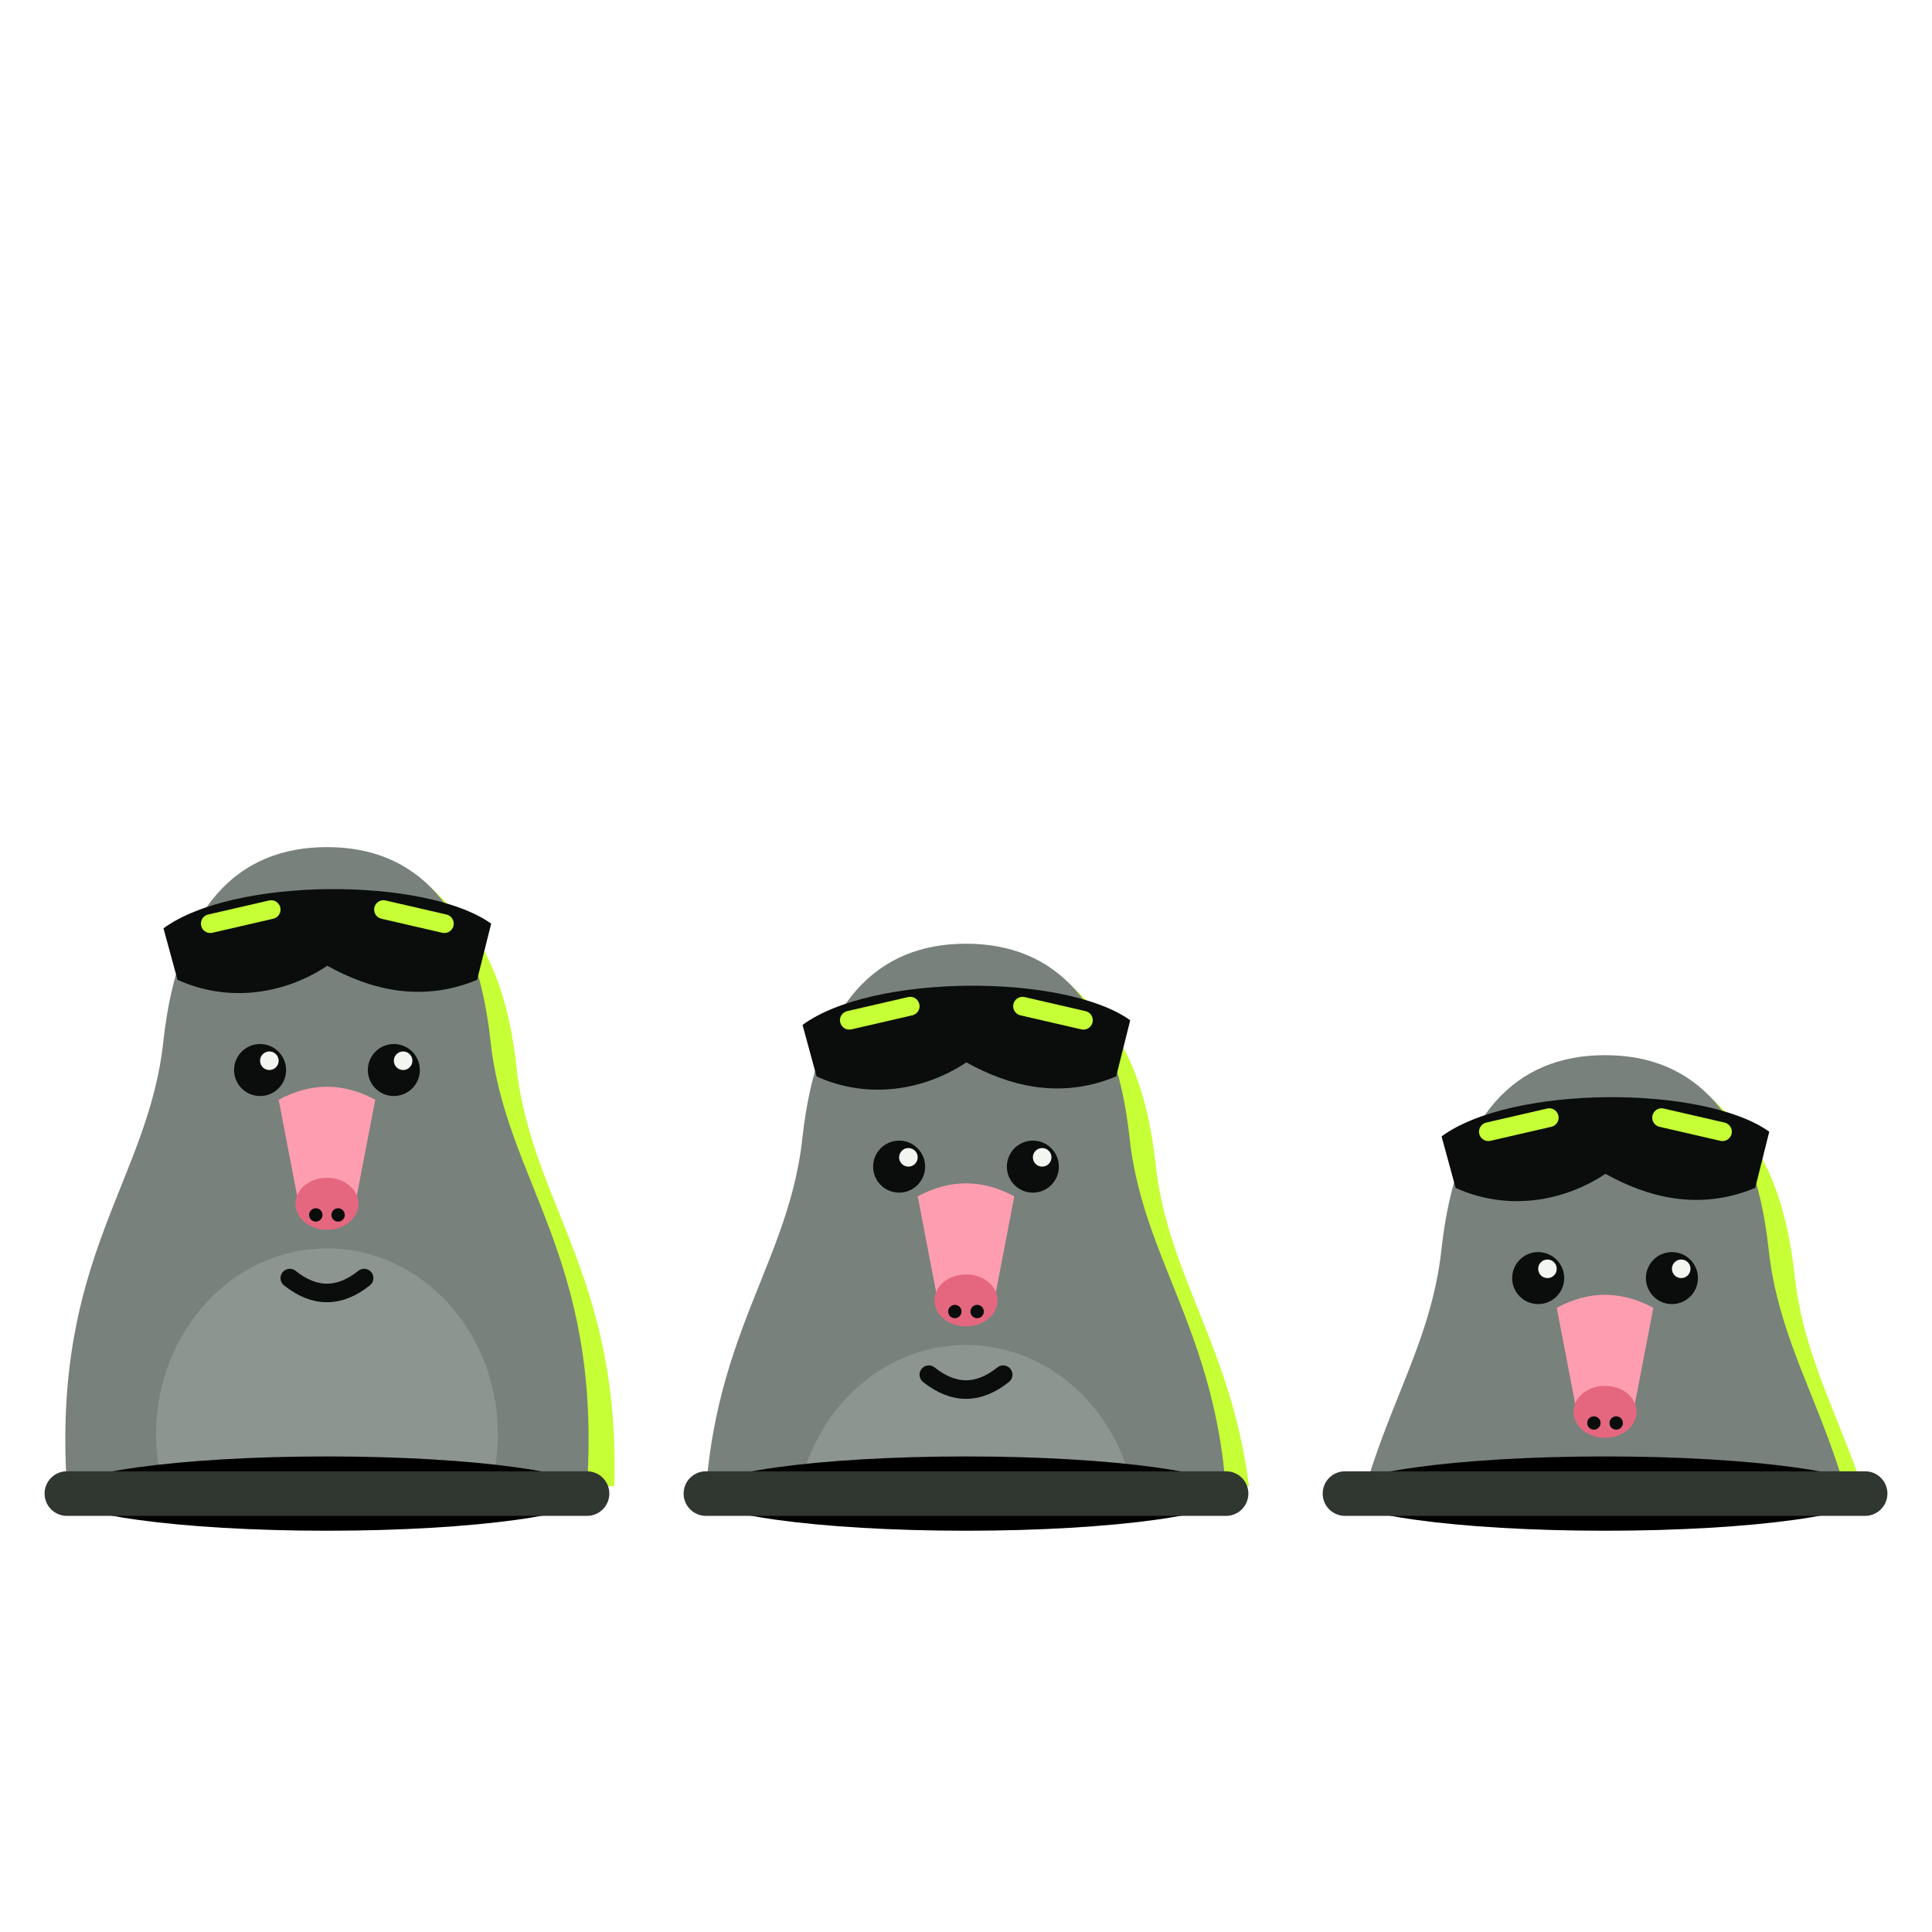
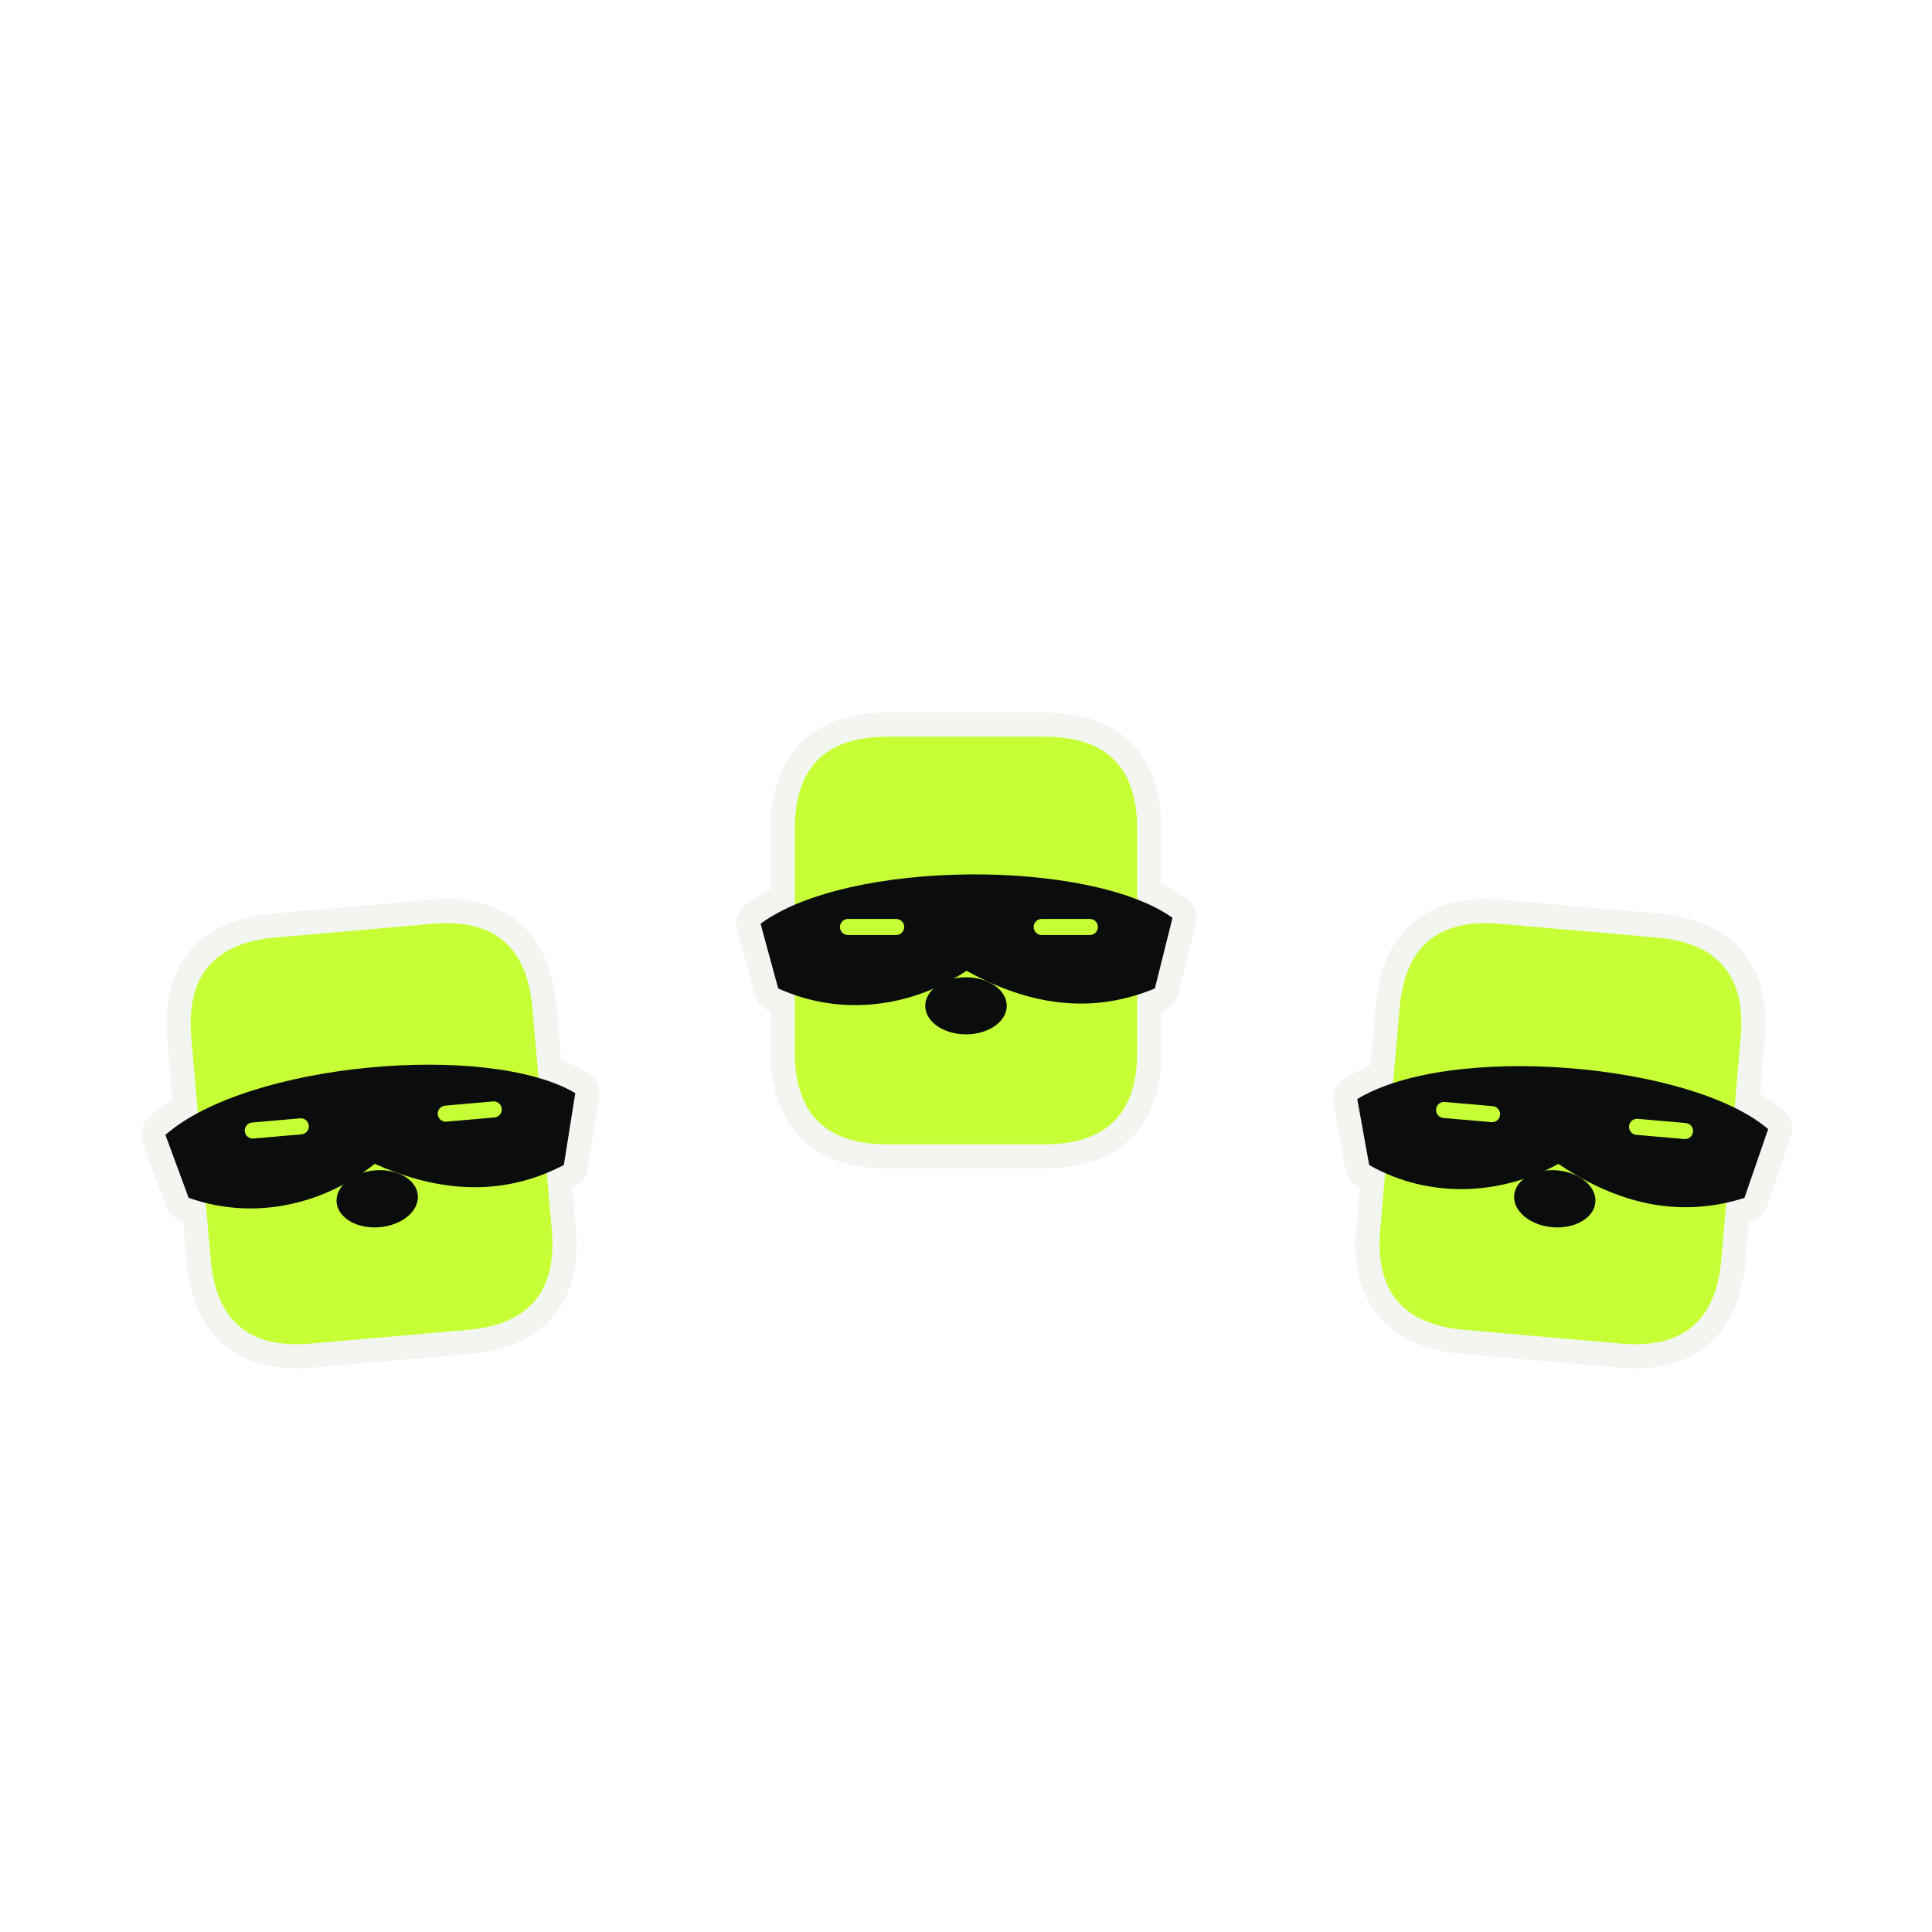
<svg xmlns="http://www.w3.org/2000/svg" viewBox="0 0 260 260">
-   <g transform="translate(-21 93) scale(0.5)">
-     <clipPath id="toca-9">
-       <rect x="-60" y="-200" width="380" height="414" />
-     </clipPath>
-     <g clip-path="url(#toca-9)">
-       <g transform="translate(0 0)">
-         <clipPath id="chao-11">
-           <rect x="-60" y="-200" width="380" height="414" />
-         </clipPath>
-         <g clip-path="url(#chao-11)">
-           <g transform="translate(7 7)">
-             <path d="M60 214 C56 152 82 132 86 94 C90 58 106 42 130 42 C154 42 170 58 174 94 C178 132 204 152 200 214 Z" fill="#C6FF36" />
-           </g>
-           <g transform="translate(6 6)">
-             <path d="M60 214 C56 152 82 132 86 94 C90 58 106 42 130 42 C154 42 170 58 174 94 C178 132 204 152 200 214 Z" fill="#C6FF36" />
-           </g>
-           <g transform="translate(5 5)">
-             <path d="M60 214 C56 152 82 132 86 94 C90 58 106 42 130 42 C154 42 170 58 174 94 C178 132 204 152 200 214 Z" fill="#C6FF36" />
-           </g>
-           <g transform="translate(4 4)">
-             <path d="M60 214 C56 152 82 132 86 94 C90 58 106 42 130 42 C154 42 170 58 174 94 C178 132 204 152 200 214 Z" fill="#C6FF36" />
-           </g>
-           <g transform="translate(3 3)">
-             <path d="M60 214 C56 152 82 132 86 94 C90 58 106 42 130 42 C154 42 170 58 174 94 C178 132 204 152 200 214 Z" fill="#C6FF36" />
-           </g>
-           <g transform="translate(2 2)">
-             <path d="M60 214 C56 152 82 132 86 94 C90 58 106 42 130 42 C154 42 170 58 174 94 C178 132 204 152 200 214 Z" fill="#C6FF36" />
-           </g>
-           <g transform="translate(1 1)">
-             <path d="M60 214 C56 152 82 132 86 94 C90 58 106 42 130 42 C154 42 170 58 174 94 C178 132 204 152 200 214 Z" fill="#C6FF36" />
-           </g>
-         </g>
-         <path d="M60 214 C56 152 82 132 86 94 C90 58 106 42 130 42 C154 42 170 58 174 94 C178 132 204 152 200 214 Z" fill="#78817B" />
-         <clipPath id="corpo-10">
-           <path d="M60 214 C56 152 82 132 86 94 C90 58 106 42 130 42 C154 42 170 58 174 94 C178 132 204 152 200 214 Z" />
-         </clipPath>
-         <ellipse cx="130" cy="200" rx="46" ry="50" fill="#A3ADA6" clip-path="url(#corpo-10)" opacity="0.45" />
-         <g transform="rotate(0 130 66) translate(86 50) scale(0.63)">
-           <path d="M0 22 C30 0 112 0 140 20 L134 44 C110 54 88 48 70 38 C52 50 28 54 6 44 Z" fill="#0B0D0C" />
-           <path d="M20 20 L46 14 M94 14 L120 20" fill="none" stroke="#C6FF36" stroke-width="8" stroke-linecap="round" stroke-linejoin="round" />
-         </g>
-         <circle cx="112" cy="102" r="7" fill="#0B0D0C" />
-         <circle cx="114.5" cy="99.5" r="2.5" fill="#F3F5F0" />
-         <circle cx="148" cy="102" r="7" fill="#0B0D0C" />
-         <circle cx="150.5" cy="99.5" r="2.5" fill="#F3F5F0" />
-         <g>
-           <path d="M117 110 Q130 103 143 110 L138 136 Q130 144 122 136 Z" fill="#FF9DB0" />
-           <ellipse cx="130" cy="138" rx="8.5" ry="7" fill="#E5677F" />
-           <circle cx="127" cy="141" r="1.8" fill="#0B0D0C" />
-           <circle cx="133" cy="141" r="1.8" fill="#0B0D0C" />
-         </g>
-         <path d="M120 158 Q130 166 140 158" fill="none" stroke="#0B0D0C" stroke-width="5" stroke-linecap="round" stroke-linejoin="round" />
+   <g transform="translate(3.2 108.58) scale(0.36)">
+     <g transform="rotate(-5 130 122.19)">
+       <path d="M66 80.54 Q66 46 100.54 46 H159.46 Q194 46 194 80.54 V163.841 Q194 198.381 159.46 198.381 H100.54 Q66 198.381 66 163.841 Z" fill="#F3F5F0" stroke="#F3F5F0" stroke-width="18" stroke-linejoin="round" />
+       <g transform="translate(53.2 91.71) scale(1.1)">
+         <path d="M0 22 C30 0 112 0 140 20 L134 44 C110 54 88 48 70 38 C52 50 28 54 6 44 Z" fill="#F3F5F0" stroke="#F3F5F0" stroke-width="16.41" stroke-linejoin="round" />
      </g>
+       <path d="M66 80.54 Q66 46 100.54 46 H159.46 Q194 46 194 80.54 V163.841 Q194 198.381 159.46 198.381 H100.54 Q66 198.381 66 163.841 Z" fill="#C6FF36" />
+       <g transform="translate(53.2 91.71) scale(1.1)">
+         <path d="M0 22 C30 0 112 0 140 20 L134 44 C110 54 88 48 70 38 C52 50 28 54 6 44 Z" fill="#0B0D0C" />
+       </g>
+       <path d="M85.89 117.14 h18" fill="none" stroke="#C6FF36" stroke-width="6" stroke-linecap="round" stroke-linejoin="round" />
+       <path d="M158.3 117.14 h18" fill="none" stroke="#C6FF36" stroke-width="6" stroke-linecap="round" stroke-linejoin="round" />
+       <ellipse cx="130" cy="146.61" rx="15.24" ry="10.67" fill="#0B0D0C" />
    </g>
  </g>
-   <g transform="translate(65 93) scale(0.5)">
-     <clipPath id="toca-12">
-       <rect x="-60" y="-200" width="380" height="414" />
-     </clipPath>
-     <g clip-path="url(#toca-12)">
-       <g transform="translate(0 26)">
-         <clipPath id="chao-14">
-           <rect x="-60" y="-200" width="380" height="414" />
-         </clipPath>
-         <g clip-path="url(#chao-14)">
-           <g transform="translate(7 7)">
-             <path d="M60 214 C56 152 82 132 86 94 C90 58 106 42 130 42 C154 42 170 58 174 94 C178 132 204 152 200 214 Z" fill="#C6FF36" />
-           </g>
-           <g transform="translate(6 6)">
-             <path d="M60 214 C56 152 82 132 86 94 C90 58 106 42 130 42 C154 42 170 58 174 94 C178 132 204 152 200 214 Z" fill="#C6FF36" />
-           </g>
-           <g transform="translate(5 5)">
-             <path d="M60 214 C56 152 82 132 86 94 C90 58 106 42 130 42 C154 42 170 58 174 94 C178 132 204 152 200 214 Z" fill="#C6FF36" />
-           </g>
-           <g transform="translate(4 4)">
-             <path d="M60 214 C56 152 82 132 86 94 C90 58 106 42 130 42 C154 42 170 58 174 94 C178 132 204 152 200 214 Z" fill="#C6FF36" />
-           </g>
-           <g transform="translate(3 3)">
-             <path d="M60 214 C56 152 82 132 86 94 C90 58 106 42 130 42 C154 42 170 58 174 94 C178 132 204 152 200 214 Z" fill="#C6FF36" />
-           </g>
-           <g transform="translate(2 2)">
-             <path d="M60 214 C56 152 82 132 86 94 C90 58 106 42 130 42 C154 42 170 58 174 94 C178 132 204 152 200 214 Z" fill="#C6FF36" />
-           </g>
-           <g transform="translate(1 1)">
-             <path d="M60 214 C56 152 82 132 86 94 C90 58 106 42 130 42 C154 42 170 58 174 94 C178 132 204 152 200 214 Z" fill="#C6FF36" />
-           </g>
-         </g>
-         <path d="M60 214 C56 152 82 132 86 94 C90 58 106 42 130 42 C154 42 170 58 174 94 C178 132 204 152 200 214 Z" fill="#78817B" />
-         <clipPath id="corpo-13">
-           <path d="M60 214 C56 152 82 132 86 94 C90 58 106 42 130 42 C154 42 170 58 174 94 C178 132 204 152 200 214 Z" />
-         </clipPath>
-         <ellipse cx="130" cy="200" rx="46" ry="50" fill="#A3ADA6" clip-path="url(#corpo-13)" opacity="0.45" />
-         <g transform="rotate(0 130 66) translate(86 50) scale(0.63)">
-           <path d="M0 22 C30 0 112 0 140 20 L134 44 C110 54 88 48 70 38 C52 50 28 54 6 44 Z" fill="#0B0D0C" />
-           <path d="M20 20 L46 14 M94 14 L120 20" fill="none" stroke="#C6FF36" stroke-width="8" stroke-linecap="round" stroke-linejoin="round" />
-         </g>
-         <circle cx="112" cy="102" r="7" fill="#0B0D0C" />
-         <circle cx="114.5" cy="99.5" r="2.5" fill="#F3F5F0" />
-         <circle cx="148" cy="102" r="7" fill="#0B0D0C" />
-         <circle cx="150.5" cy="99.5" r="2.5" fill="#F3F5F0" />
-         <g>
-           <path d="M117 110 Q130 103 143 110 L138 136 Q130 144 122 136 Z" fill="#FF9DB0" />
-           <ellipse cx="130" cy="138" rx="8.5" ry="7" fill="#E5677F" />
-           <circle cx="127" cy="141" r="1.8" fill="#0B0D0C" />
-           <circle cx="133" cy="141" r="1.8" fill="#0B0D0C" />
-         </g>
-         <path d="M120 158 Q130 166 140 158" fill="none" stroke="#0B0D0C" stroke-width="5" stroke-linecap="round" stroke-linejoin="round" />
+   <g transform="translate(83.2 82.58) scale(0.36)">
+     <g transform="rotate(0 130 122.19)">
+       <path d="M66 80.54 Q66 46 100.54 46 H159.46 Q194 46 194 80.54 V163.841 Q194 198.381 159.46 198.381 H100.54 Q66 198.381 66 163.841 Z" fill="#F3F5F0" stroke="#F3F5F0" stroke-width="18" stroke-linejoin="round" />
+       <g transform="translate(53.2 91.71) scale(1.1)">
+         <path d="M0 22 C30 0 112 0 140 20 L134 44 C110 54 88 48 70 38 C52 50 28 54 6 44 Z" fill="#F3F5F0" stroke="#F3F5F0" stroke-width="16.41" stroke-linejoin="round" />
      </g>
+       <path d="M66 80.54 Q66 46 100.54 46 H159.46 Q194 46 194 80.54 V163.841 Q194 198.381 159.46 198.381 H100.54 Q66 198.381 66 163.841 Z" fill="#C6FF36" />
+       <g transform="translate(53.2 91.71) scale(1.1)">
+         <path d="M0 22 C30 0 112 0 140 20 L134 44 C110 54 88 48 70 38 C52 50 28 54 6 44 Z" fill="#0B0D0C" />
+       </g>
+       <path d="M85.89 117.14 h18" fill="none" stroke="#C6FF36" stroke-width="6" stroke-linecap="round" stroke-linejoin="round" />
+       <path d="M158.3 117.14 h18" fill="none" stroke="#C6FF36" stroke-width="6" stroke-linecap="round" stroke-linejoin="round" />
+       <ellipse cx="130" cy="146.61" rx="15.24" ry="10.67" fill="#0B0D0C" />
    </g>
  </g>
-   <g transform="translate(151 93) scale(0.5)">
-     <clipPath id="toca-15">
-       <rect x="-60" y="-200" width="380" height="414" />
-     </clipPath>
-     <g clip-path="url(#toca-15)">
-       <g transform="translate(0 56)">
-         <clipPath id="chao-17">
-           <rect x="-60" y="-200" width="380" height="414" />
-         </clipPath>
-         <g clip-path="url(#chao-17)">
-           <g transform="translate(7 7)">
-             <path d="M60 214 C56 152 82 132 86 94 C90 58 106 42 130 42 C154 42 170 58 174 94 C178 132 204 152 200 214 Z" fill="#C6FF36" />
-           </g>
-           <g transform="translate(6 6)">
-             <path d="M60 214 C56 152 82 132 86 94 C90 58 106 42 130 42 C154 42 170 58 174 94 C178 132 204 152 200 214 Z" fill="#C6FF36" />
-           </g>
-           <g transform="translate(5 5)">
-             <path d="M60 214 C56 152 82 132 86 94 C90 58 106 42 130 42 C154 42 170 58 174 94 C178 132 204 152 200 214 Z" fill="#C6FF36" />
-           </g>
-           <g transform="translate(4 4)">
-             <path d="M60 214 C56 152 82 132 86 94 C90 58 106 42 130 42 C154 42 170 58 174 94 C178 132 204 152 200 214 Z" fill="#C6FF36" />
-           </g>
-           <g transform="translate(3 3)">
-             <path d="M60 214 C56 152 82 132 86 94 C90 58 106 42 130 42 C154 42 170 58 174 94 C178 132 204 152 200 214 Z" fill="#C6FF36" />
-           </g>
-           <g transform="translate(2 2)">
-             <path d="M60 214 C56 152 82 132 86 94 C90 58 106 42 130 42 C154 42 170 58 174 94 C178 132 204 152 200 214 Z" fill="#C6FF36" />
-           </g>
-           <g transform="translate(1 1)">
-             <path d="M60 214 C56 152 82 132 86 94 C90 58 106 42 130 42 C154 42 170 58 174 94 C178 132 204 152 200 214 Z" fill="#C6FF36" />
-           </g>
-         </g>
-         <path d="M60 214 C56 152 82 132 86 94 C90 58 106 42 130 42 C154 42 170 58 174 94 C178 132 204 152 200 214 Z" fill="#78817B" />
-         <clipPath id="corpo-16">
-           <path d="M60 214 C56 152 82 132 86 94 C90 58 106 42 130 42 C154 42 170 58 174 94 C178 132 204 152 200 214 Z" />
-         </clipPath>
-         <ellipse cx="130" cy="200" rx="46" ry="50" fill="#A3ADA6" clip-path="url(#corpo-16)" opacity="0.45" />
-         <g transform="rotate(0 130 66) translate(86 50) scale(0.63)">
-           <path d="M0 22 C30 0 112 0 140 20 L134 44 C110 54 88 48 70 38 C52 50 28 54 6 44 Z" fill="#0B0D0C" />
-           <path d="M20 20 L46 14 M94 14 L120 20" fill="none" stroke="#C6FF36" stroke-width="8" stroke-linecap="round" stroke-linejoin="round" />
-         </g>
-         <circle cx="112" cy="102" r="7" fill="#0B0D0C" />
-         <circle cx="114.5" cy="99.5" r="2.5" fill="#F3F5F0" />
-         <circle cx="148" cy="102" r="7" fill="#0B0D0C" />
-         <circle cx="150.5" cy="99.5" r="2.5" fill="#F3F5F0" />
-         <g>
-           <path d="M117 110 Q130 103 143 110 L138 136 Q130 144 122 136 Z" fill="#FF9DB0" />
-           <ellipse cx="130" cy="138" rx="8.5" ry="7" fill="#E5677F" />
-           <circle cx="127" cy="141" r="1.8" fill="#0B0D0C" />
-           <circle cx="133" cy="141" r="1.8" fill="#0B0D0C" />
-         </g>
-         <path d="M120 158 Q130 166 140 158" fill="none" stroke="#0B0D0C" stroke-width="5" stroke-linecap="round" stroke-linejoin="round" />
+   <g transform="translate(163.2 108.58) scale(0.36)">
+     <g transform="rotate(5 130 122.19)">
+       <path d="M66 80.54 Q66 46 100.54 46 H159.46 Q194 46 194 80.54 V163.841 Q194 198.381 159.46 198.381 H100.54 Q66 198.381 66 163.841 Z" fill="#F3F5F0" stroke="#F3F5F0" stroke-width="18" stroke-linejoin="round" />
+       <g transform="translate(53.2 91.71) scale(1.1)">
+         <path d="M0 22 C30 0 112 0 140 20 L134 44 C110 54 88 48 70 38 C52 50 28 54 6 44 Z" fill="#F3F5F0" stroke="#F3F5F0" stroke-width="16.41" stroke-linejoin="round" />
      </g>
+       <path d="M66 80.54 Q66 46 100.54 46 H159.46 Q194 46 194 80.54 V163.841 Q194 198.381 159.46 198.381 H100.54 Q66 198.381 66 163.841 Z" fill="#C6FF36" />
+       <g transform="translate(53.2 91.71) scale(1.1)">
+         <path d="M0 22 C30 0 112 0 140 20 L134 44 C110 54 88 48 70 38 C52 50 28 54 6 44 Z" fill="#0B0D0C" />
+       </g>
+       <path d="M85.89 117.14 h18" fill="none" stroke="#C6FF36" stroke-width="6" stroke-linecap="round" stroke-linejoin="round" />
+       <path d="M158.3 117.14 h18" fill="none" stroke="#C6FF36" stroke-width="6" stroke-linecap="round" stroke-linejoin="round" />
+       <ellipse cx="130" cy="146.61" rx="15.24" ry="10.67" fill="#0B0D0C" />
    </g>
  </g>
-   <ellipse cx="44" cy="201" rx="36" ry="5" fill="#000000" />
-   <rect x="6" y="198" width="76" height="6" rx="3" fill="#303630" />
-   <ellipse cx="130" cy="201" rx="36" ry="5" fill="#000000" />
-   <rect x="92" y="198" width="76" height="6" rx="3" fill="#303630" />
-   <ellipse cx="216" cy="201" rx="36" ry="5" fill="#000000" />
-   <rect x="178" y="198" width="76" height="6" rx="3" fill="#303630" />
</svg>
